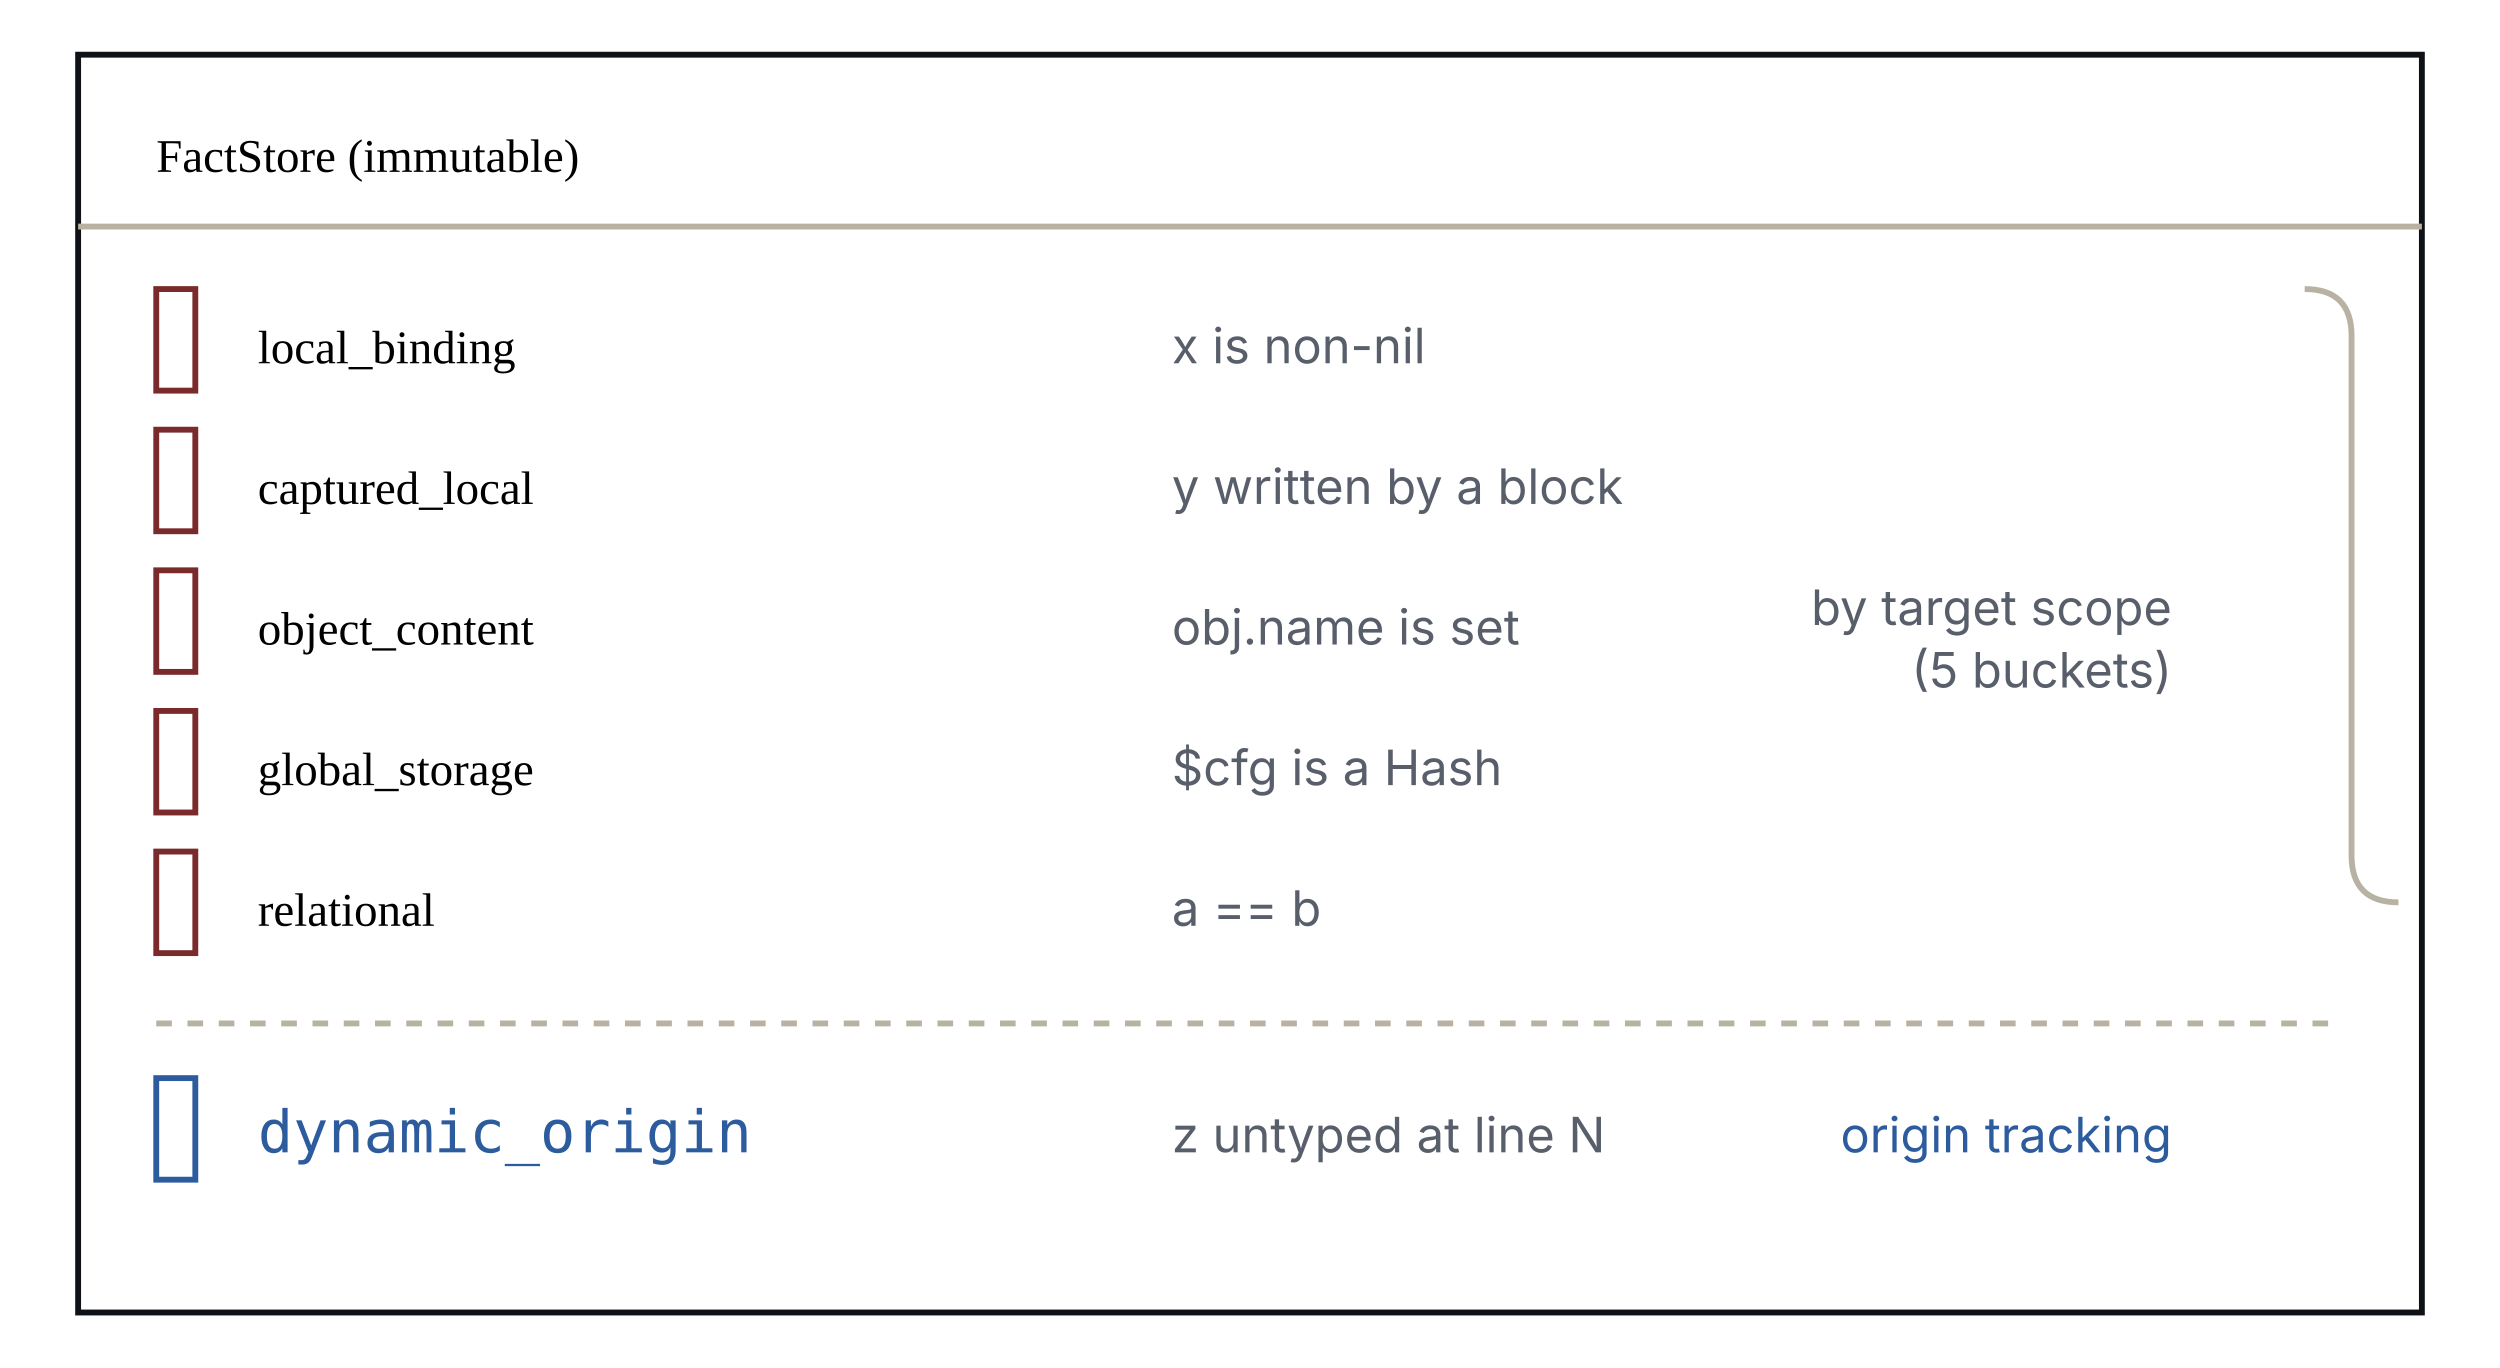
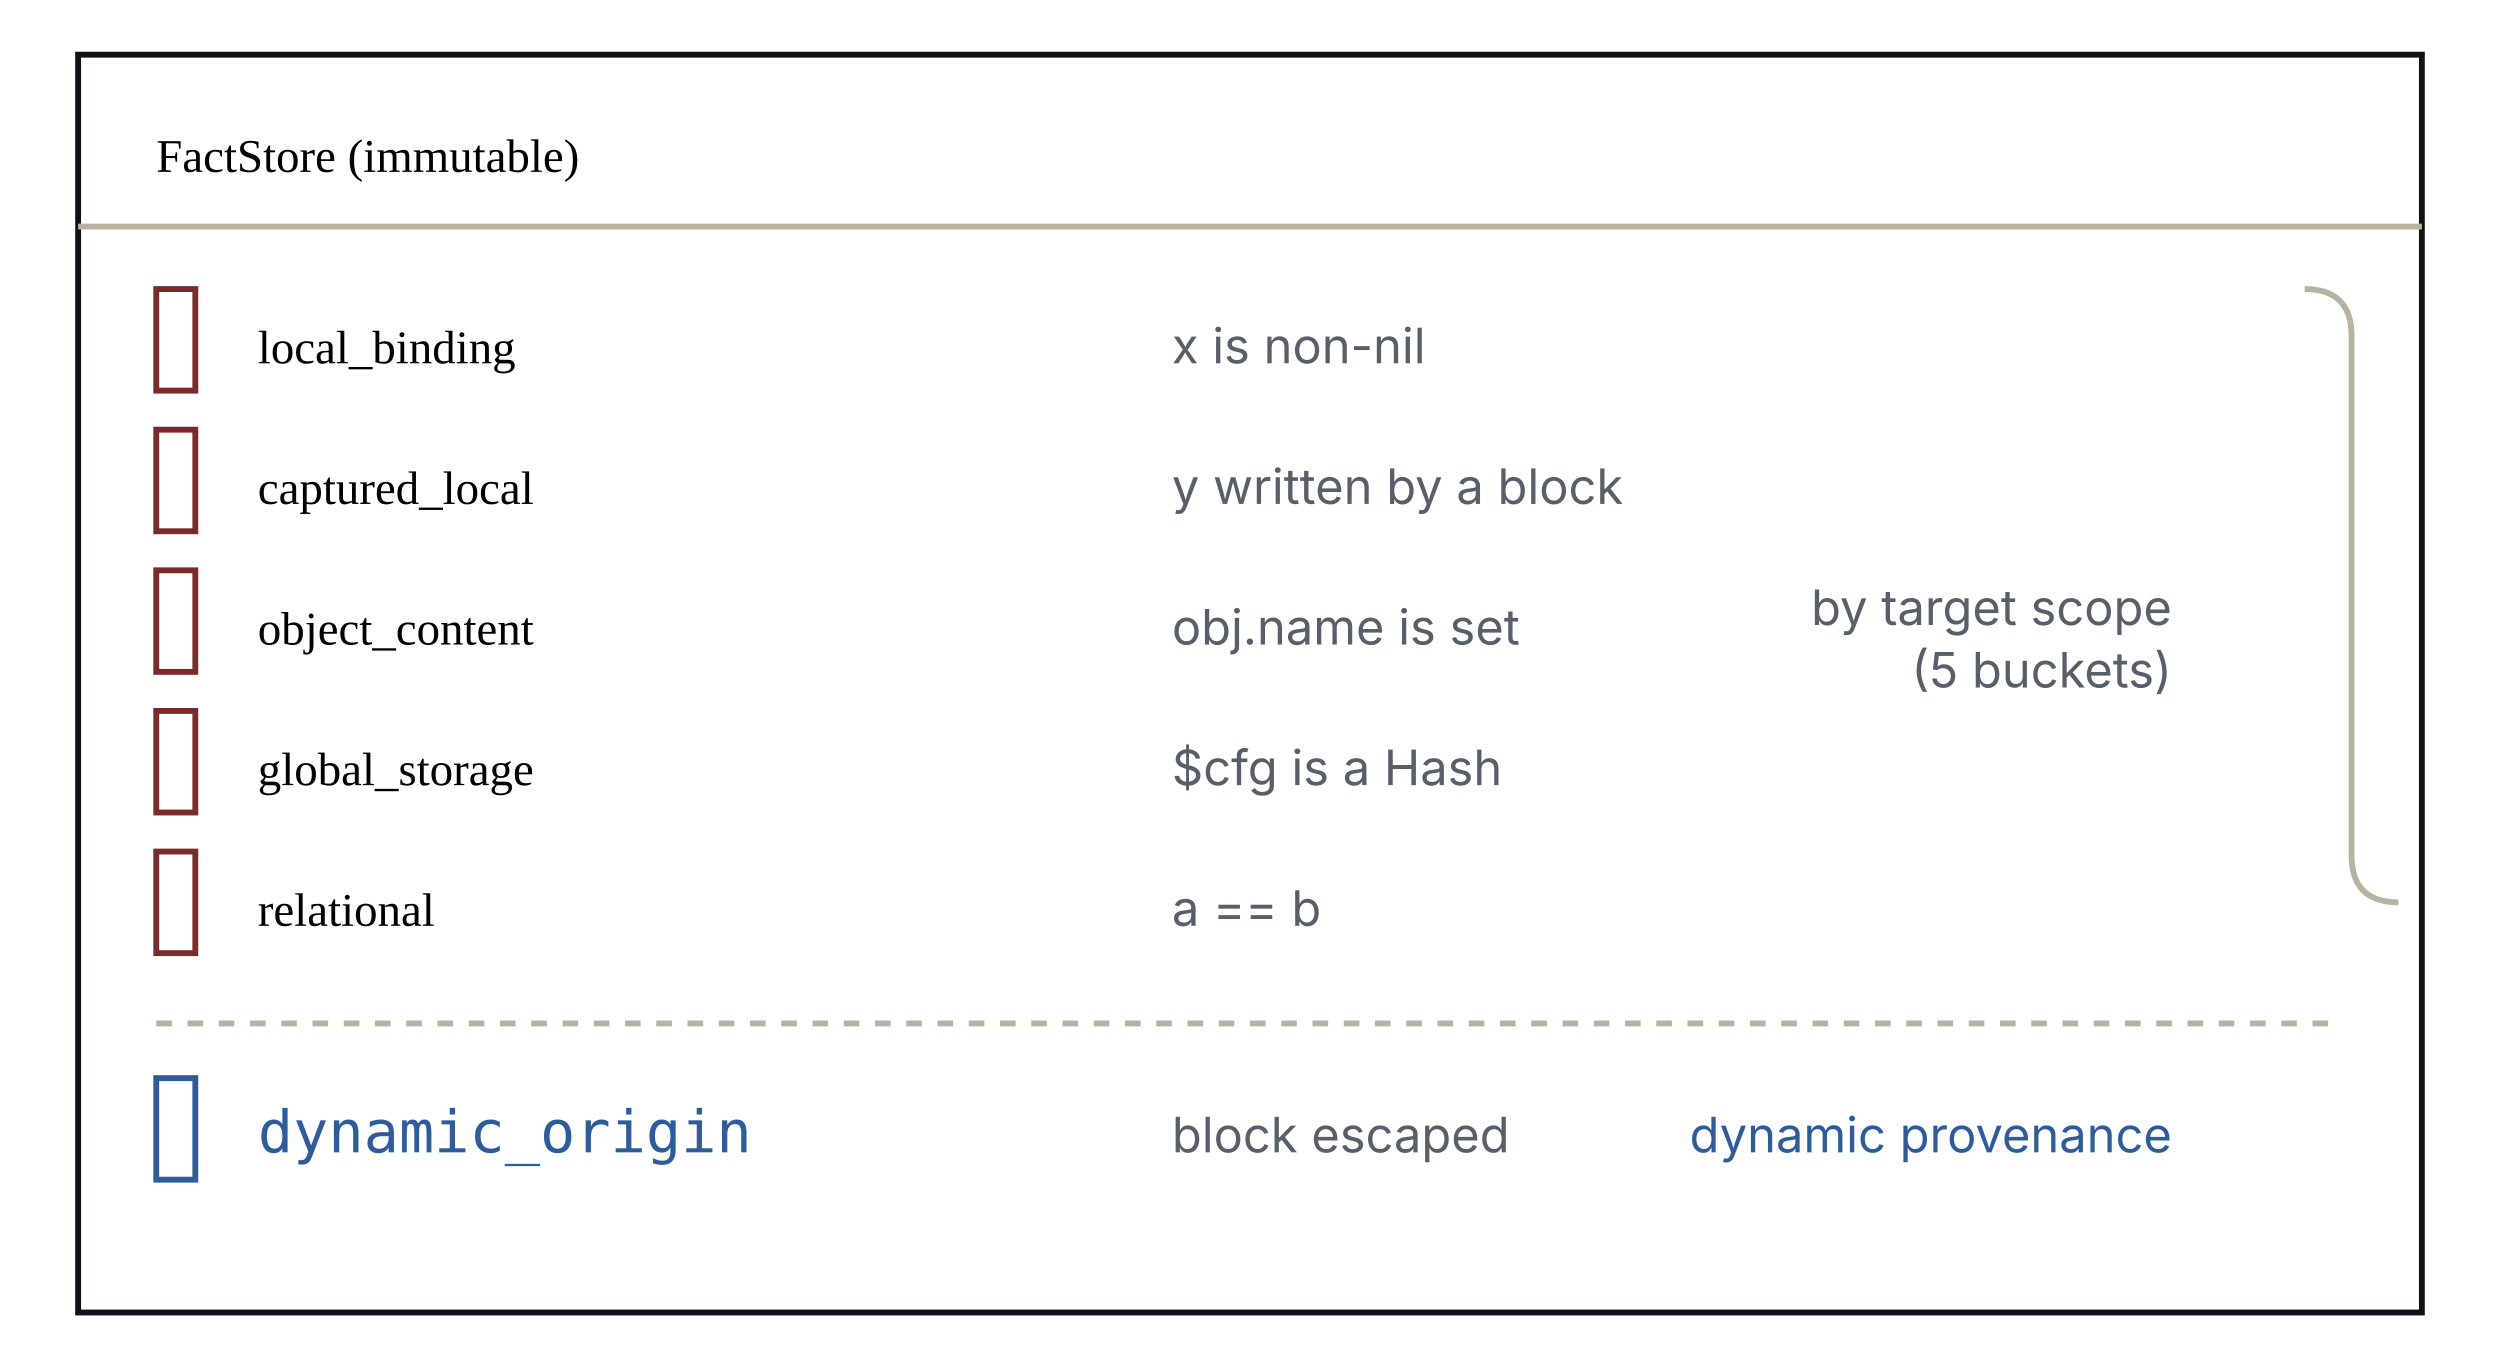
<svg xmlns="http://www.w3.org/2000/svg" viewBox="0 0 640 350" role="img" aria-label="Figure 6-1 the FactStore's six buckets">
  <defs>
    <marker id="fseasoned61_a" markerWidth="9" markerHeight="9" refX="7.5" refY="4" orient="auto">
      <path d="M0,0 L8,4 L0,8 Z" fill="var(--rigor-ink,#0E1116)" />
    </marker>
    <marker id="fseasoned61_aA" markerWidth="9" markerHeight="9" refX="7.5" refY="4" orient="auto">
      <path d="M0,0 L8,4 L0,8 Z" fill="var(--rigor-accent,#7A2A2A)" />
    </marker>
    <marker id="fseasoned61_aE" markerWidth="9" markerHeight="9" refX="7.5" refY="4" orient="auto">
      <path d="M0,0 L8,4 L0,8 Z" fill="var(--rigor-error,#B5302B)" />
    </marker>
    <marker id="fseasoned61_aK" markerWidth="9" markerHeight="9" refX="7.5" refY="4" orient="auto">
      <path d="M0,0 L8,4 L0,8 Z" fill="var(--rigor-success,#2E6F3F)" />
    </marker>
    <marker id="fseasoned61_aI" markerWidth="9" markerHeight="9" refX="7.5" refY="4" orient="auto">
      <path d="M0,0 L8,4 L0,8 Z" fill="var(--rigor-info,#2D5C9E)" />
    </marker>
    <marker id="fseasoned61_aM" markerWidth="9" markerHeight="9" refX="7.5" refY="4" orient="auto">
      <path d="M0,0 L8,4 L0,8 Z" fill="var(--rigor-type-untyped,#6E7480)" />
    </marker>
  </defs>
  <rect style="fill:none;stroke:var(--rigor-ink,#0E1116);stroke-width:1.5" x="20" y="14" width="600" height="322" />
  <text x="40" y="44" text-anchor="start">FactStore (immutable)</text>
  <line style="fill:none;stroke:var(--rigor-rule-strong,#B7B2A2);stroke-width:1.5" x1="20" y1="58" x2="620" y2="58" />
  <g>
    <rect style="fill:none;stroke:var(--rigor-accent,#7A2A2A);stroke-width:1.5" x="40" y="74" width="10" height="26" />
    <text x="66" y="93" text-anchor="start">local_binding</text>
    <text style="font-family:'Inter',system-ui,sans-serif;font-size:12.5px;fill:var(--rigor-ink-3,#585F6B)" x="300" y="93" text-anchor="start">x is non-nil</text>
    <rect style="fill:none;stroke:var(--rigor-accent,#7A2A2A);stroke-width:1.5" x="40" y="110" width="10" height="26" />
    <text x="66" y="129" text-anchor="start">captured_local</text>
    <text style="font-family:'Inter',system-ui,sans-serif;font-size:12.5px;fill:var(--rigor-ink-3,#585F6B)" x="300" y="129" text-anchor="start">y written by a block</text>
    <rect style="fill:none;stroke:var(--rigor-accent,#7A2A2A);stroke-width:1.5" x="40" y="146" width="10" height="26" />
    <text x="66" y="165" text-anchor="start">object_content</text>
    <text style="font-family:'Inter',system-ui,sans-serif;font-size:12.5px;fill:var(--rigor-ink-3,#585F6B)" x="300" y="165" text-anchor="start">obj.name is set</text>
    <rect style="fill:none;stroke:var(--rigor-accent,#7A2A2A);stroke-width:1.5" x="40" y="182" width="10" height="26" />
    <text x="66" y="201" text-anchor="start">global_storage</text>
    <text style="font-family:'Inter',system-ui,sans-serif;font-size:12.5px;fill:var(--rigor-ink-3,#585F6B)" x="300" y="201" text-anchor="start">$cfg is a Hash</text>
    <rect style="fill:none;stroke:var(--rigor-accent,#7A2A2A);stroke-width:1.5" x="40" y="218" width="10" height="26" />
    <text x="66" y="237" text-anchor="start">relational</text>
    <text style="font-family:'Inter',system-ui,sans-serif;font-size:12.5px;fill:var(--rigor-ink-3,#585F6B)" x="300" y="237" text-anchor="start">a == b</text>
  </g>
  <path style="fill:none;stroke:var(--rigor-rule-strong,#B7B2A2);stroke-width:1.5" d="M590,74 q12,0 12,12 V219 q0,12 12,12" fill="none" />
  <text style="font-family:'Inter',system-ui,sans-serif;font-size:12.5px;fill:var(--rigor-ink-3,#585F6B)" x="556" y="160" text-anchor="end">by target scope</text>
  <text style="font-family:'Inter',system-ui,sans-serif;font-size:12.5px;fill:var(--rigor-ink-3,#585F6B)" x="556" y="176" text-anchor="end">(5 buckets)</text>
  <line style="fill:none;stroke:var(--rigor-rule-strong,#B7B2A2);stroke-width:1.5;stroke-dasharray:4 4" x1="40" y1="262" x2="600" y2="262" />
  <rect style="fill:none;stroke:var(--rigor-info,#2D5C9E);stroke-width:1.5" x="40" y="276" width="10" height="26" />
  <text style="font-family:'JetBrains Mono',ui-monospace,monospace;font-size:15px;fill:var(--rigor-info,#2D5C9E)" x="66" y="295" text-anchor="start">dynamic_origin</text>
-   <text style="font-family:'Inter',system-ui,sans-serif;font-size:12.5px;fill:var(--rigor-ink-3,#585F6B)" x="300" y="295" text-anchor="start">z untyped at line N</text>
-   <text style="font-family:'Inter',system-ui,sans-serif;font-size:12.5px;fill:var(--rigor-info,#2D5C9E)" x="556" y="295" text-anchor="end">origin tracking</text>
+   <text style="font-family:'Inter',system-ui,sans-serif;font-size:12.5px;fill:var(--rigor-ink-3,#585F6B)" x="300" y="295" text-anchor="start">block escaped</text>
+   <text style="font-family:'Inter',system-ui,sans-serif;font-size:12.5px;fill:var(--rigor-info,#2D5C9E)" x="556" y="295" text-anchor="end">dynamic provenance</text>
</svg>
